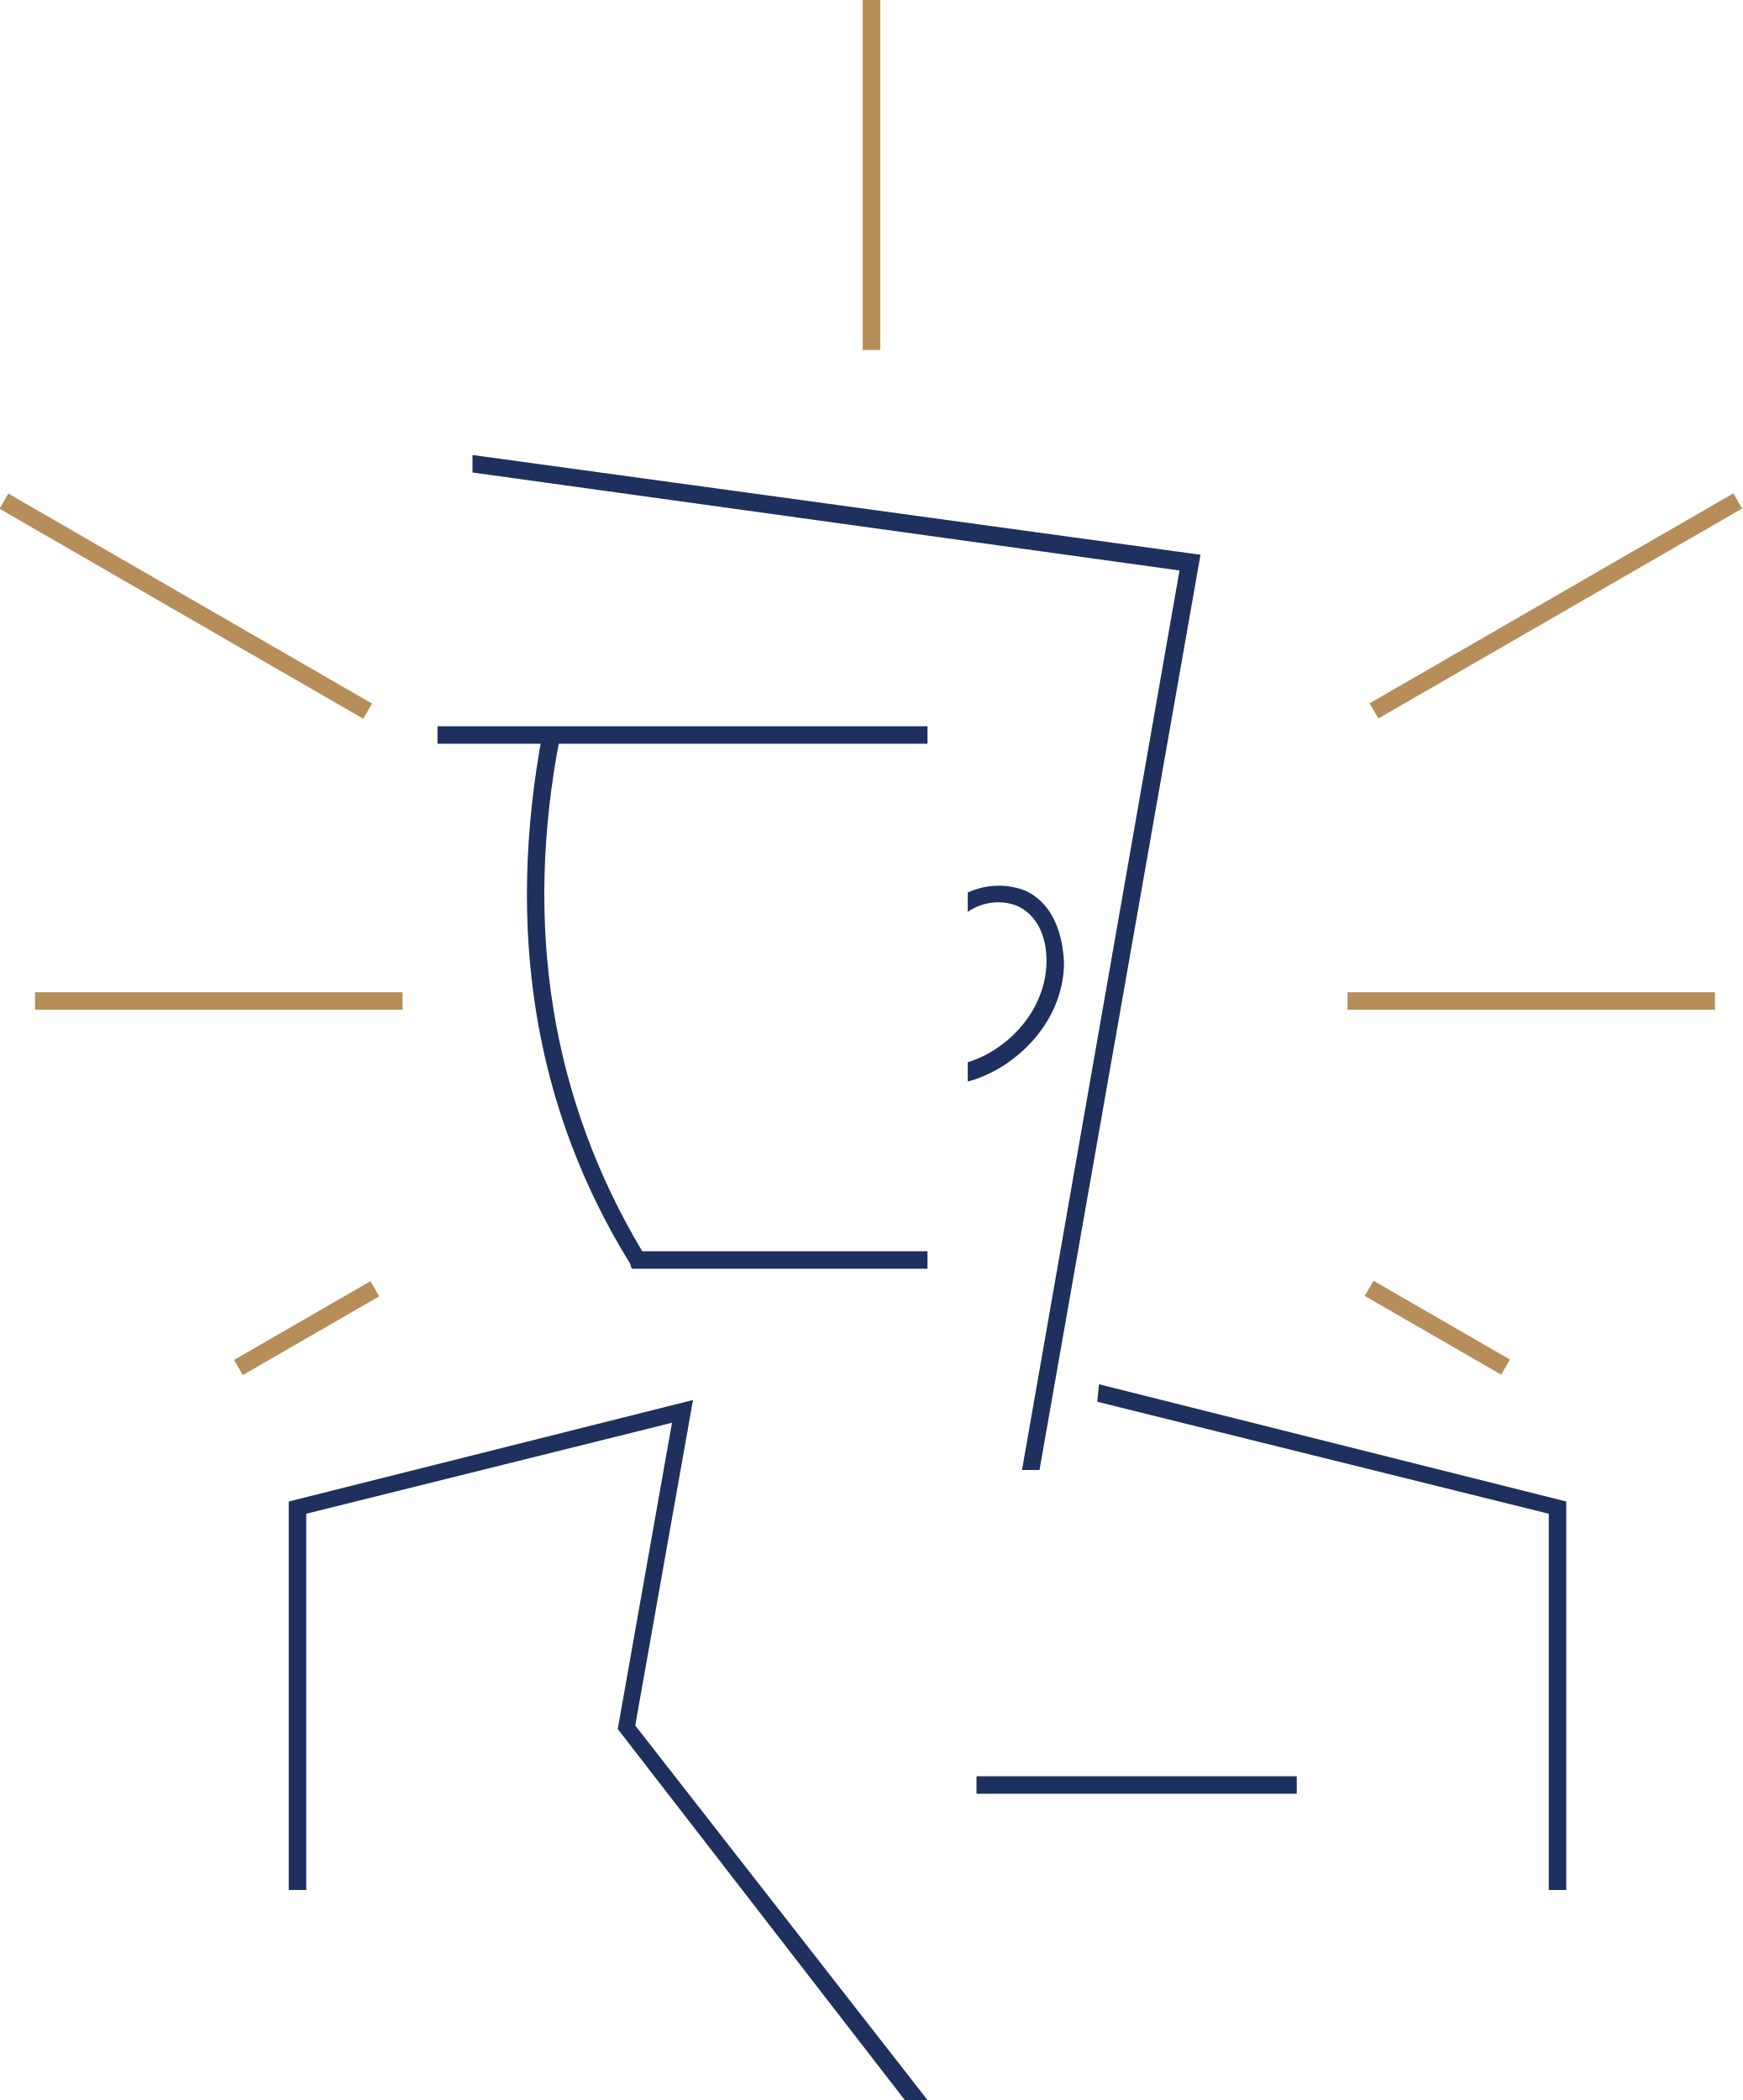
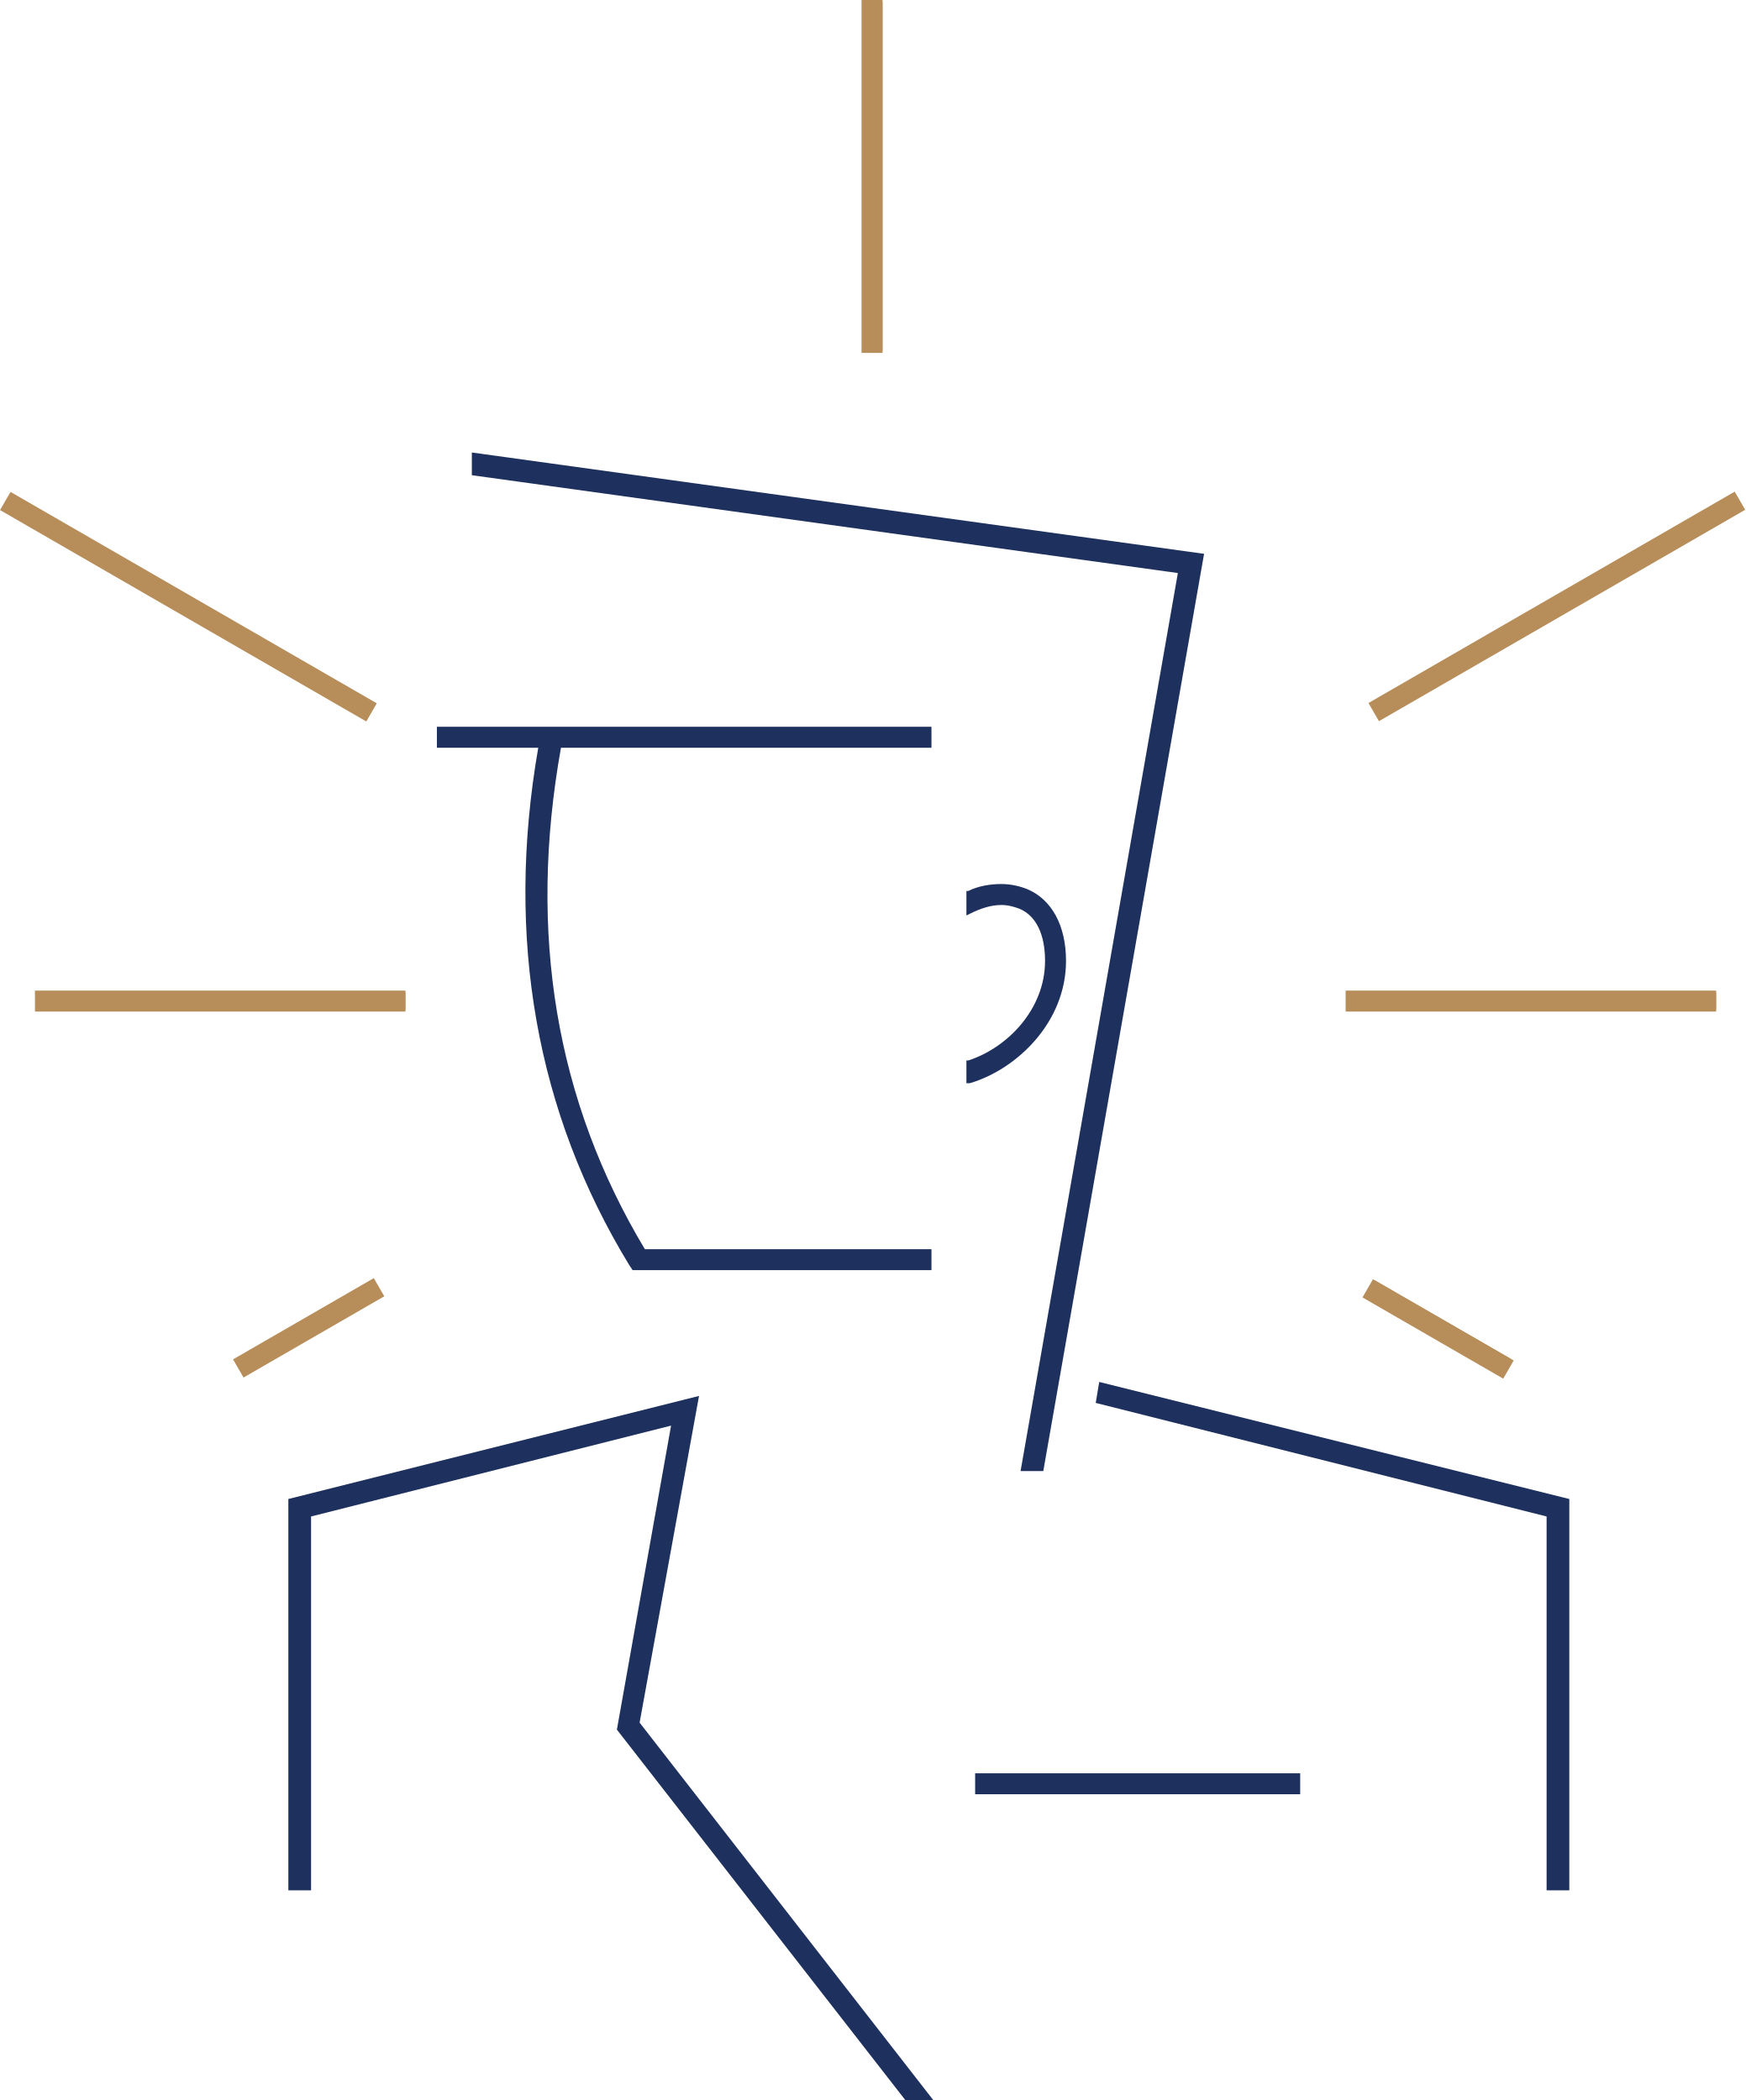
- <svg xmlns="http://www.w3.org/2000/svg" version="1.1" id="Layer_1" x="0" y="0" viewBox="0 0 99.6 120" xml:space="preserve">
-   <style>.st0{fill:#1e305e}.st1{fill:#b78d59}</style>
-   <path class="st0" d="M55.8 101.5h18.3v1H55.8z" />
-   <path class="st1" d="M49.3 0h1v20h-1z" />
-   <path transform="rotate(-29.991 88.948 34.6)" class="st1" d="M76.9 34.1h24v1h-24z" />
-   <path class="st1" d="M77 56.7h21v1H77zm-75 0h21v1H2z" />
-   <path transform="rotate(-60 10.642 34.604)" class="st1" d="M10.1 22.6h1v24h-1z" />
-   <path class="st0" d="M53 72.5H36.1l-.1-.3c-5.5-8.9-7.1-19.1-5-30.3l1 .2c-2.1 10.8-.5 20.7 4.7 29.4H53v1z" />
-   <path class="st0" d="M25 41.5h28v1H25zm37.8 37.6l-.1 1 25.8 6.4V108h1V85.8z" />
-   <path transform="rotate(-29.991 17.499 75.856)" class="st1" d="M13 75.4h9v1h-9z" />
-   <path transform="rotate(-60 82.09 75.856)" class="st1" d="M81.6 71.4h1v9h-1z" />
-   <path class="st0" d="M27 26v1l40.4 5.6-9 51.4h1l9.2-52.3z" />
-   <path class="st0" d="M58.6 50.9c-1-.4-2.2-.4-3.3.1v1.1c.9-.6 2-.7 2.9-.3 1 .5 1.6 1.6 1.6 3.1 0 2.8-2.2 5.1-4.5 5.8v1.1c2.7-.7 5.5-3.4 5.5-6.8-.1-2.1-.9-3.5-2.2-4.1zM16.5 85.8V108h1V86.5l20.9-5.2-3.1 17.5L51.7 120H53L36.3 98.6 39.6 80z" />
+ <svg xmlns="http://www.w3.org/2000/svg" id="Layer_1" viewBox="0 0 99.9 120.2">
+   <style>.st0{fill:#b78d59}.st1{fill:#1e305e}</style>
+   <path class="st0" d="M49.3 0h1.2v20.2h-1.2z" />
+   <path class="st0" d="M49.5.1h1v20h-1z" />
+   <path transform="rotate(-30 89.11 34.732)" class="st0" d="M77 34.1h24.2v1.2H77z" />
+   <path transform="rotate(-29.991 89.118 34.726)" class="st0" d="M77.1 34.2h24v1h-24z" />
+   <path class="st0" d="M77 56.7h21.2v1.2H77z" />
+   <path class="st0" d="M77.2 56.8h21v1h-21zM2 56.7h21.2v1.2H2z" />
+   <path class="st0" d="M2.2 56.8h21v1h-21z" />
+   <path transform="rotate(-60 10.813 34.729)" class="st0" d="M10.2 22.6h1.2v24.2h-1.2z" />
+   <path transform="rotate(-60 10.813 34.729)" class="st0" d="M10.3 22.7h1v24h-1z" />
+   <path transform="rotate(-30 17.661 75.978)" class="st0" d="M13 75.4h9.3v1.2H13z" />
+   <path transform="rotate(-29.991 17.67 75.981)" class="st0" d="M13.2 75.5h9v1h-9z" />
+   <path transform="rotate(-60 82.26 75.98)" class="st0" d="M81.6 71.4h1.2v9.3h-1.2z" />
+   <path transform="rotate(-60 82.26 75.98)" class="st0" d="M81.8 71.5h1v9h-1z" />
+   <path class="st1" d="M55.8 101.5h18.6v1.2H55.8zM36 72.4l.2.3h17.1v-1.2H36.9c-5.1-8.5-6.7-18.1-4.8-28.7h21.2v-1.2H25v1.2h5.8c-1.9 10.9-.1 20.9 5.2 29.6zm26.9 6.7l-.2 1.2 25.8 6.5v21.4h1.3V85.8z" />
+   <path class="st1" d="M58.4 84.2h1.3l9.2-52.5L27 25.9v1.3l40.4 5.6z" />
+   <path class="st1" d="M61 55c0-2-.8-3.5-2.2-4.1-.5-.2-1-.3-1.5-.3-.6 0-1.3.1-1.9.4h-.1v1.4l.2-.1c.6-.3 1.2-.5 1.8-.5.4 0 .7.1 1 .2 1 .4 1.5 1.5 1.5 3 0 2.8-2.2 5-4.4 5.7h-.1V62h.2c2.7-.8 5.5-3.5 5.5-7zM40 79.9l-23.5 5.9v22.4h1.3V86.8l20.6-5.2L35.3 99l16.5 21.2h1.6L36.6 98.6z" />
</svg>
